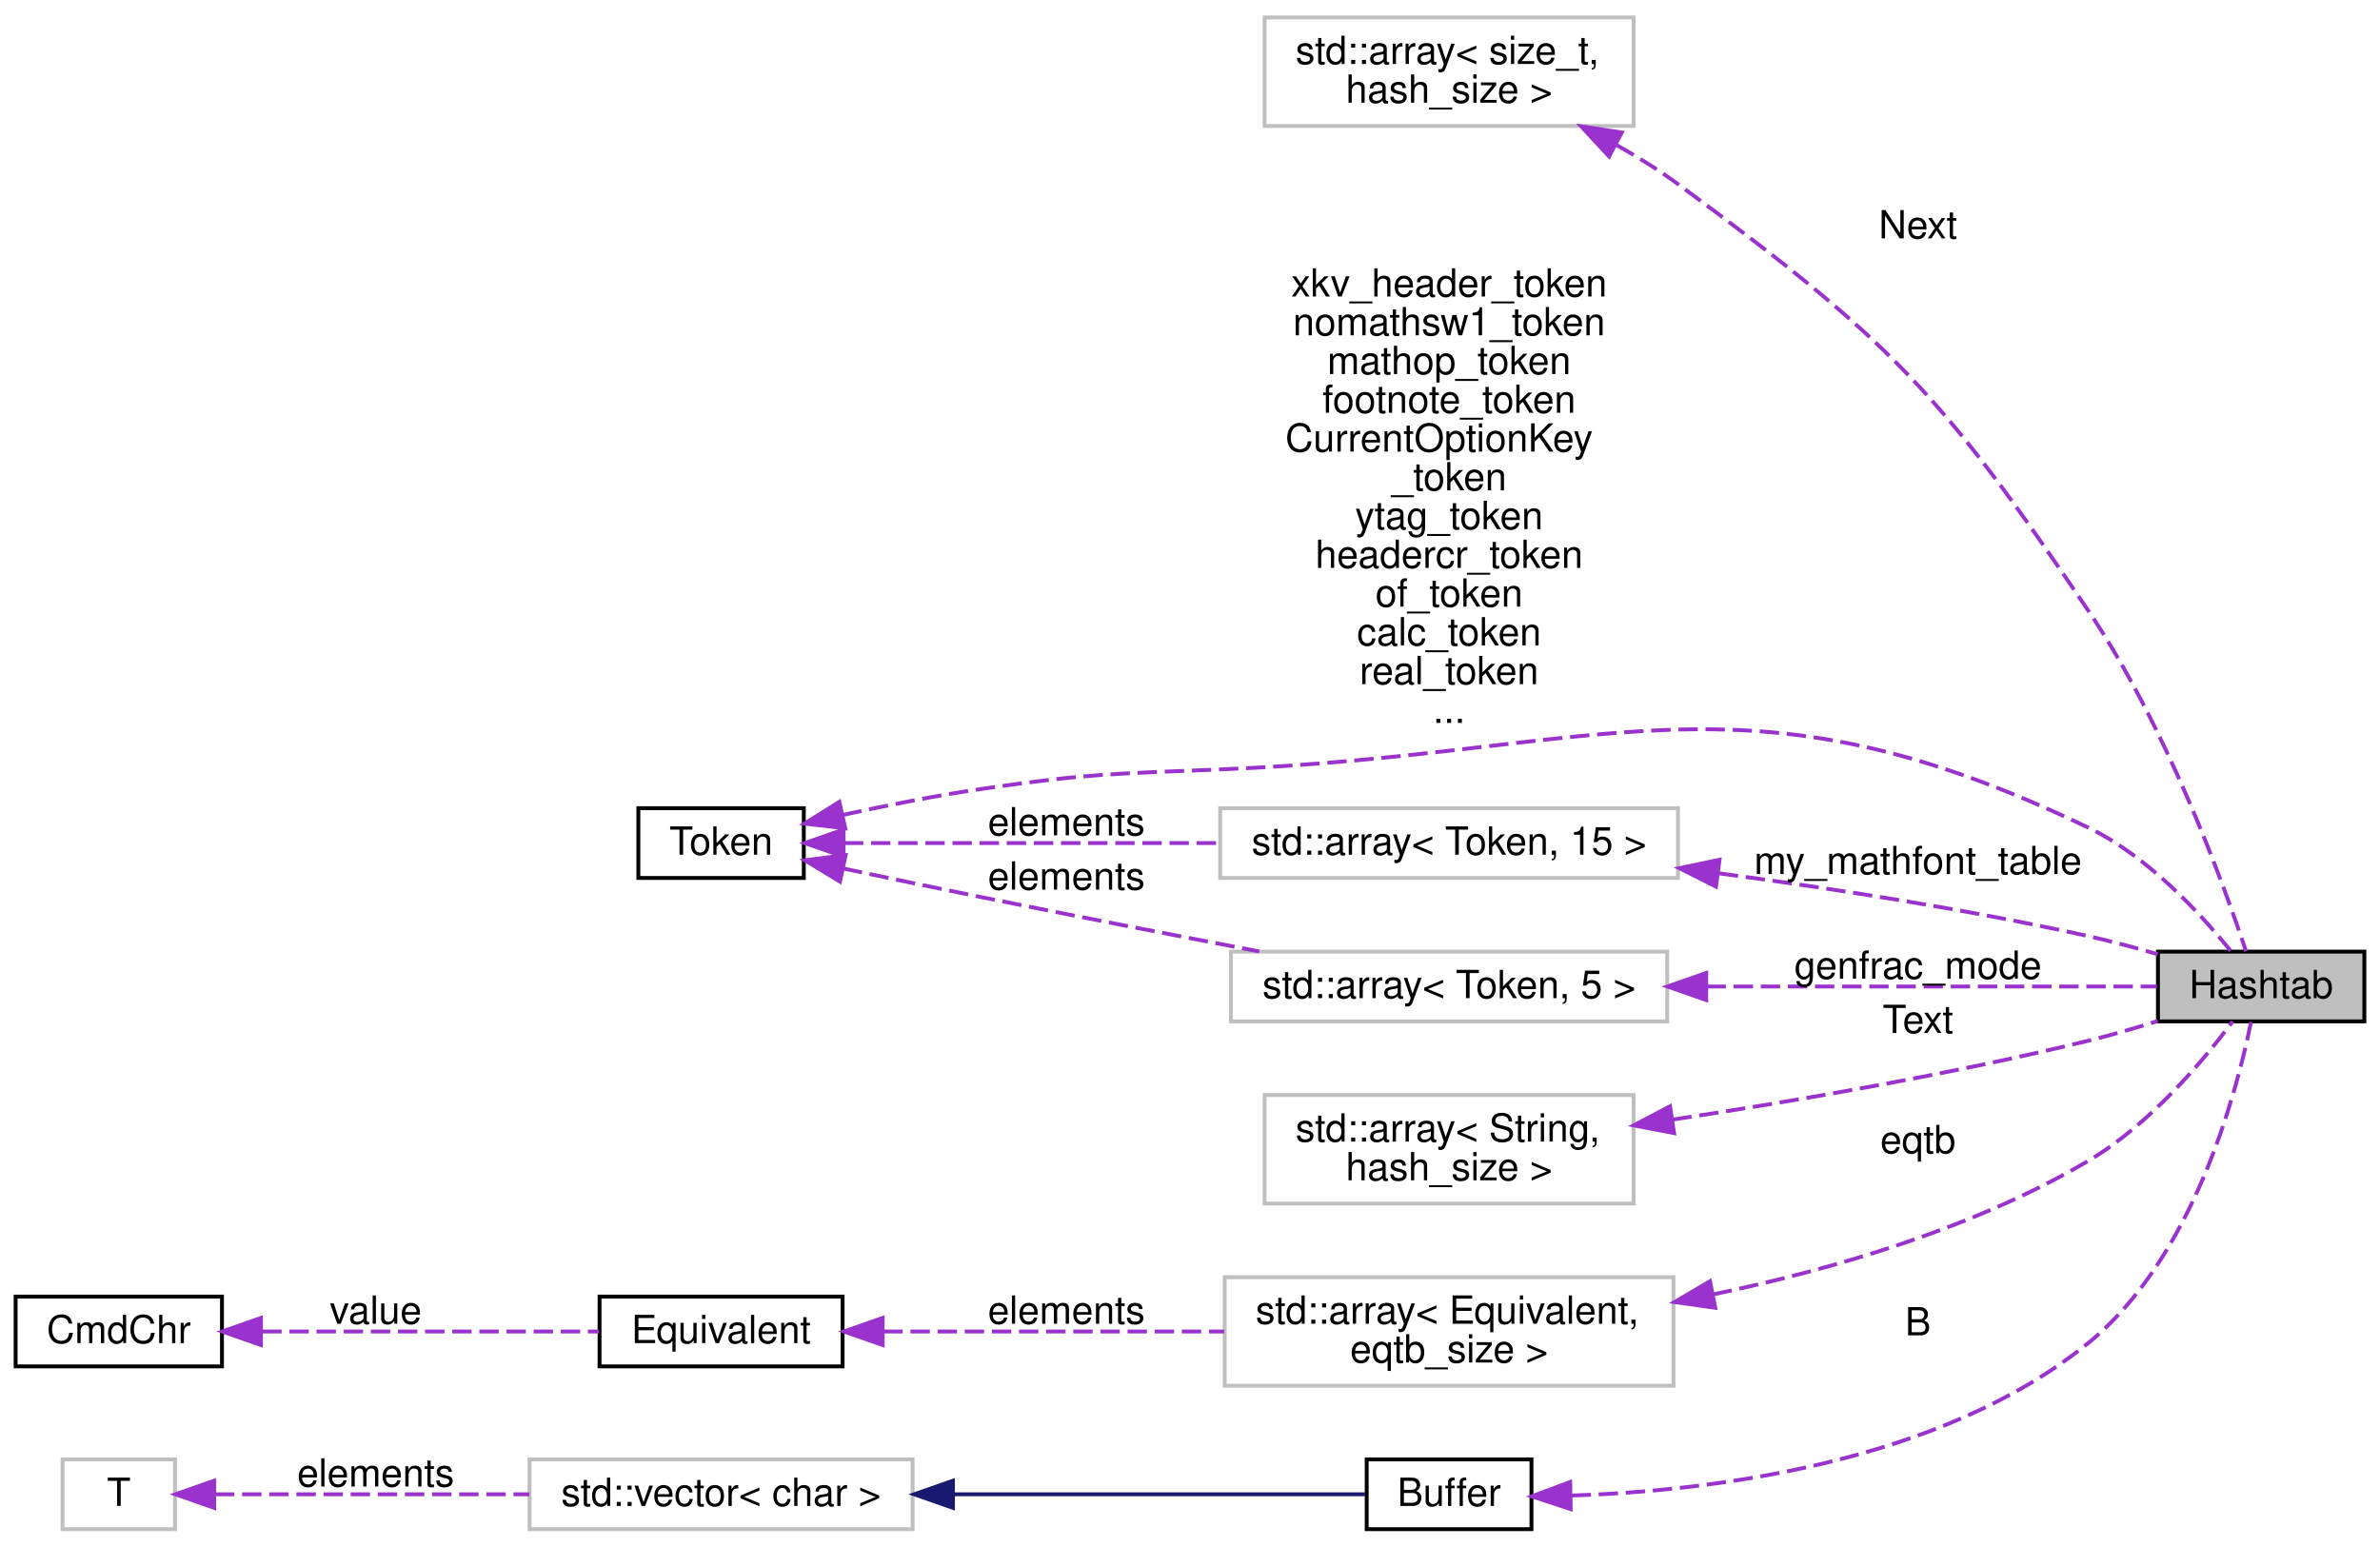
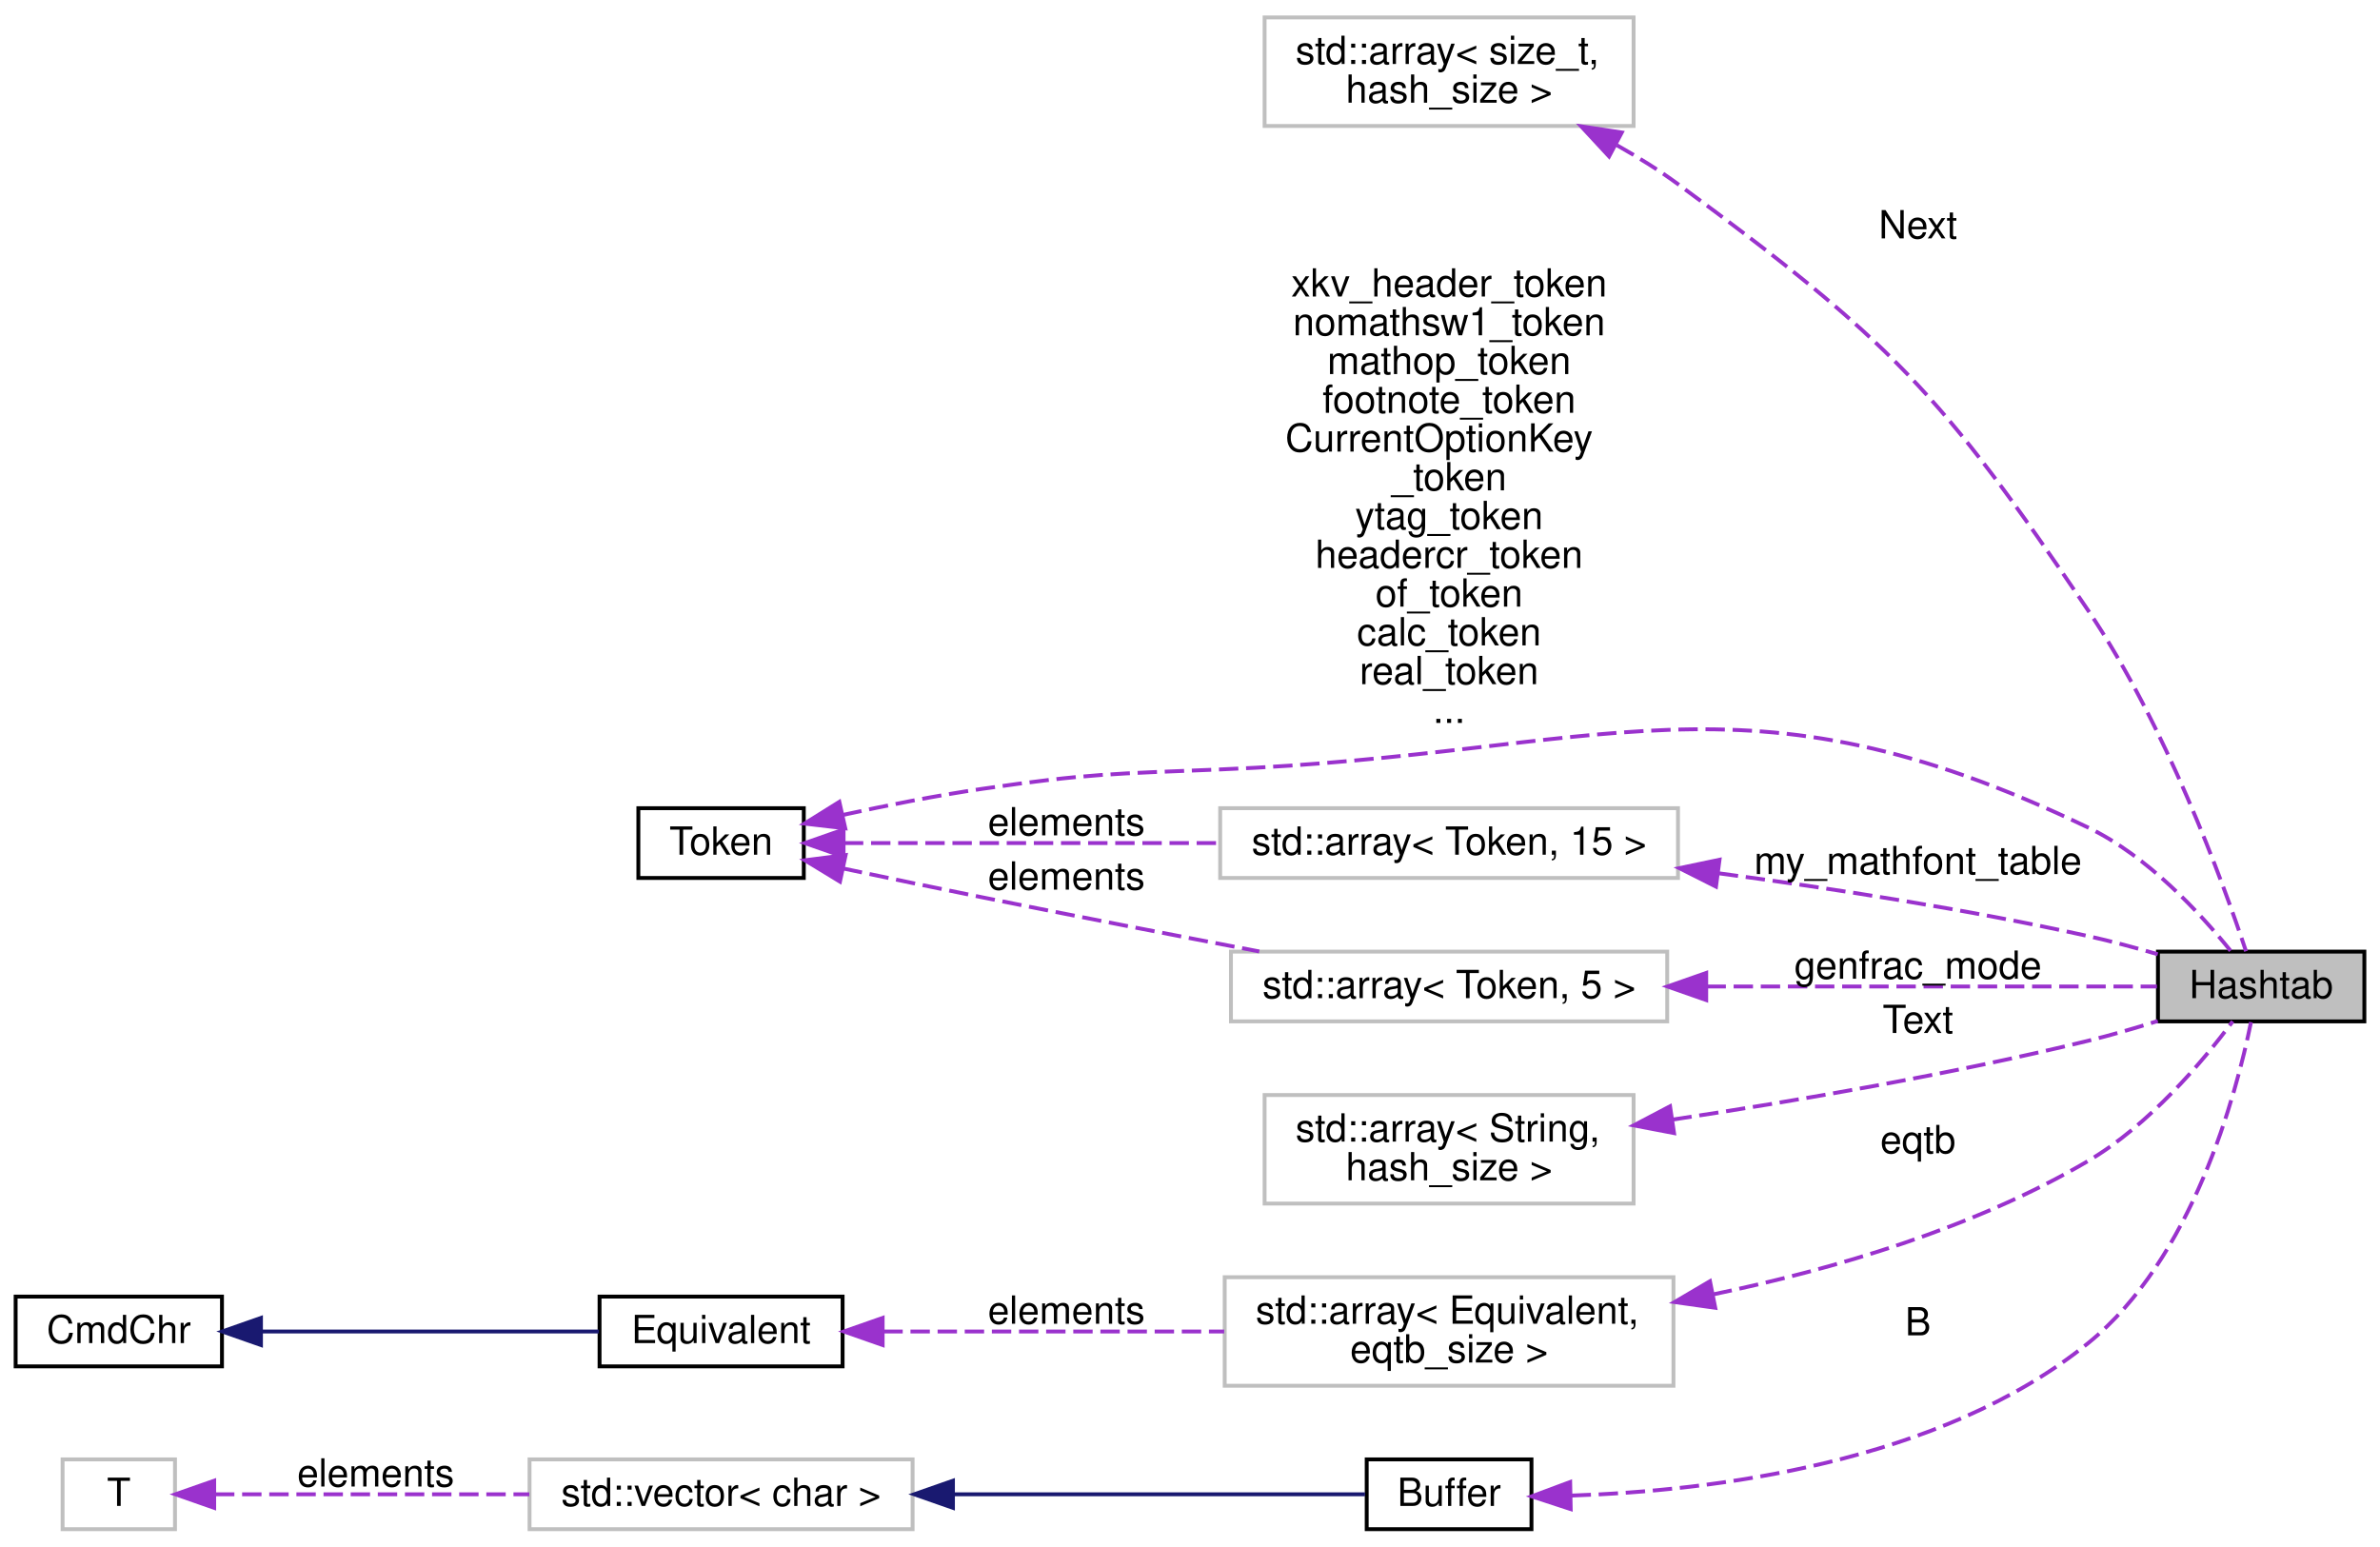
<svg xmlns="http://www.w3.org/2000/svg" xmlns:xlink="http://www.w3.org/1999/xlink" width="614pt" height="399pt" viewBox="0.00 0.00 613.93 399.00">
  <g id="graph0" class="graph" transform="scale(1 1) rotate(0) translate(4 395)">
    <g id="node1" class="node">
      <g id="a_node1">
        <a xlink:title=" ">
          <polygon fill="#bfbfbf" stroke="black" points="552.68,-131.5 552.68,-149.5 605.93,-149.5 605.93,-131.5 552.68,-131.5" />
          <text text-anchor="middle" x="579.31" y="-137.5" font-family="Helvetica,sans-Serif" font-size="10.00">Hashtab</text>
        </a>
      </g>
    </g>
    <g id="node2" class="node">
      <g id="a_node2">
        <a xlink:title=" ">
          <polygon fill="none" stroke="#bfbfbf" points="322.21,-362.5 322.21,-390.5 417.4,-390.5 417.4,-362.5 322.21,-362.5" />
          <text text-anchor="start" x="330.21" y="-378.5" font-family="Helvetica,sans-Serif" font-size="10.00">std::array&lt; size_t,</text>
          <text text-anchor="middle" x="369.81" y="-368.5" font-family="Helvetica,sans-Serif" font-size="10.00"> hash_size &gt;</text>
        </a>
      </g>
    </g>
    <g id="edge1" class="edge">
      <path fill="none" stroke="#9a32cd" stroke-dasharray="5,2" d="M413.1,-357.53C418.58,-354.45 423.97,-351.09 428.86,-347.5 483.51,-307.31 496.7,-293.71 534.68,-237.5 554.74,-207.82 569.45,-167.42 575.4,-149.59" />
      <polygon fill="#9a32cd" stroke="#9a32cd" points="411.08,-354.64 403.88,-362.41 414.36,-360.82 411.08,-354.64" />
      <text text-anchor="middle" x="490.77" y="-333.5" font-family="Helvetica,sans-Serif" font-size="10.00"> Next</text>
    </g>
    <g id="node3" class="node">
      <g id="a_node3">
        <a xlink:title=" ">
          <polygon fill="none" stroke="#bfbfbf" points="310.75,-168.5 310.75,-186.5 428.86,-186.5 428.86,-168.5 310.75,-168.5" />
          <text text-anchor="middle" x="369.81" y="-174.5" font-family="Helvetica,sans-Serif" font-size="10.00">std::array&lt; Token, 15 &gt;</text>
        </a>
      </g>
    </g>
    <g id="edge2" class="edge">
      <path fill="none" stroke="#9a32cd" stroke-dasharray="5,2" d="M439.4,-169.7C468.9,-165.76 503.67,-160.36 534.68,-153.5 540.55,-152.2 546.78,-150.53 552.63,-148.82" />
      <polygon fill="#9a32cd" stroke="#9a32cd" points="438.66,-166.26 429.2,-171.03 439.57,-173.2 438.66,-166.26" />
      <text text-anchor="middle" x="490.77" y="-169.5" font-family="Helvetica,sans-Serif" font-size="10.00"> my_mathfont_table</text>
    </g>
    <g id="node4" class="node">
      <g id="a_node4">
        <a xlink:href="../../d9/d27/struct_token.html" target="_top" xlink:title=" ">
          <polygon fill="none" stroke="black" points="160.65,-168.5 160.65,-186.5 203.33,-186.5 203.33,-168.5 160.65,-168.5" />
          <text text-anchor="middle" x="181.99" y="-174.5" font-family="Helvetica,sans-Serif" font-size="10.00">Token</text>
        </a>
      </g>
    </g>
    <g id="edge4" class="edge">
      <path fill="none" stroke="#9a32cd" stroke-dasharray="5,2" d="M213.32,-184.74C224.59,-187.2 237.53,-189.77 249.4,-191.5 276.47,-195.44 283.42,-195.39 310.75,-196.5 410.42,-200.55 444.76,-224.67 534.68,-181.5 550.05,-174.12 563.63,-159.37 571.41,-149.72" />
      <polygon fill="#9a32cd" stroke="#9a32cd" points="214.03,-181.31 203.51,-182.53 212.5,-188.14 214.03,-181.31" />
      <text text-anchor="middle" x="369.81" y="-318.5" font-family="Helvetica,sans-Serif" font-size="10.00"> xkv_header_token</text>
      <text text-anchor="middle" x="369.81" y="-308.5" font-family="Helvetica,sans-Serif" font-size="10.00">nomathsw1_token</text>
      <text text-anchor="middle" x="369.81" y="-298.5" font-family="Helvetica,sans-Serif" font-size="10.00">mathop_token</text>
      <text text-anchor="middle" x="369.81" y="-288.5" font-family="Helvetica,sans-Serif" font-size="10.00">footnote_token</text>
      <text text-anchor="start" x="327.55" y="-278.5" font-family="Helvetica,sans-Serif" font-size="10.00">CurrentOptionKey</text>
      <text text-anchor="middle" x="369.81" y="-268.5" font-family="Helvetica,sans-Serif" font-size="10.00">_token</text>
      <text text-anchor="middle" x="369.81" y="-258.5" font-family="Helvetica,sans-Serif" font-size="10.00">ytag_token</text>
      <text text-anchor="middle" x="369.81" y="-248.5" font-family="Helvetica,sans-Serif" font-size="10.00">headercr_token</text>
      <text text-anchor="middle" x="369.81" y="-238.5" font-family="Helvetica,sans-Serif" font-size="10.00">of_token</text>
      <text text-anchor="middle" x="369.81" y="-228.5" font-family="Helvetica,sans-Serif" font-size="10.00">calc_token</text>
      <text text-anchor="middle" x="369.81" y="-218.5" font-family="Helvetica,sans-Serif" font-size="10.00">real_token</text>
      <text text-anchor="middle" x="369.81" y="-208.5" font-family="Helvetica,sans-Serif" font-size="10.00">...</text>
    </g>
    <g id="edge3" class="edge">
      <path fill="none" stroke="#9a32cd" stroke-dasharray="5,2" d="M213.68,-177.5C239.92,-177.5 278.4,-177.5 310.47,-177.5" />
      <polygon fill="#9a32cd" stroke="#9a32cd" points="213.59,-174 203.59,-177.5 213.59,-181 213.59,-174" />
      <text text-anchor="middle" x="271.08" y="-179.5" font-family="Helvetica,sans-Serif" font-size="10.00"> elements</text>
    </g>
    <g id="node6" class="node">
      <g id="a_node6">
        <a xlink:title=" ">
          <polygon fill="none" stroke="#bfbfbf" points="313.53,-131.5 313.53,-149.5 426.08,-149.5 426.08,-131.5 313.53,-131.5" />
          <text text-anchor="middle" x="369.81" y="-137.5" font-family="Helvetica,sans-Serif" font-size="10.00">std::array&lt; Token, 5 &gt;</text>
        </a>
      </g>
    </g>
    <g id="edge7" class="edge">
      <path fill="none" stroke="#9a32cd" stroke-dasharray="5,2" d="M213.44,-170.96C224.73,-168.57 237.64,-165.87 249.4,-163.5 272.89,-158.76 299.02,-153.7 320.83,-149.54" />
      <polygon fill="#9a32cd" stroke="#9a32cd" points="212.66,-167.55 203.61,-173.06 214.12,-174.4 212.66,-167.55" />
      <text text-anchor="middle" x="271.08" y="-165.5" font-family="Helvetica,sans-Serif" font-size="10.00"> elements</text>
    </g>
    <g id="node5" class="node">
      <g id="a_node5">
        <a xlink:title=" ">
          <polygon fill="none" stroke="#bfbfbf" points="322.21,-84.5 322.21,-112.5 417.4,-112.5 417.4,-84.5 322.21,-84.5" />
          <text text-anchor="start" x="330.21" y="-100.5" font-family="Helvetica,sans-Serif" font-size="10.00">std::array&lt; String,</text>
          <text text-anchor="middle" x="369.81" y="-90.5" font-family="Helvetica,sans-Serif" font-size="10.00"> hash_size &gt;</text>
        </a>
      </g>
    </g>
    <g id="edge5" class="edge">
      <path fill="none" stroke="#9a32cd" stroke-dasharray="5,2" d="M427.43,-106.16C459.18,-110.95 499.39,-117.87 534.68,-126.5 540.56,-127.94 546.79,-129.75 552.64,-131.6" />
      <polygon fill="#9a32cd" stroke="#9a32cd" points="427.84,-102.68 417.43,-104.67 426.81,-109.6 427.84,-102.68" />
      <text text-anchor="middle" x="490.77" y="-128.5" font-family="Helvetica,sans-Serif" font-size="10.00"> Text</text>
    </g>
    <g id="edge6" class="edge">
      <path fill="none" stroke="#9a32cd" stroke-dasharray="5,2" d="M436.21,-140.5C475.57,-140.5 523.5,-140.5 552.42,-140.5" />
      <polygon fill="#9a32cd" stroke="#9a32cd" points="436.14,-137 426.14,-140.5 436.14,-144 436.14,-137" />
      <text text-anchor="middle" x="490.77" y="-142.5" font-family="Helvetica,sans-Serif" font-size="10.00"> genfrac_mode</text>
    </g>
    <g id="node7" class="node">
      <g id="a_node7">
        <a xlink:title=" ">
          <polygon fill="none" stroke="#bfbfbf" points="311.92,-37.5 311.92,-65.5 427.69,-65.5 427.69,-37.5 311.92,-37.5" />
          <text text-anchor="start" x="319.92" y="-53.5" font-family="Helvetica,sans-Serif" font-size="10.00">std::array&lt; Equivalent,</text>
          <text text-anchor="middle" x="369.81" y="-43.5" font-family="Helvetica,sans-Serif" font-size="10.00"> eqtb_size &gt;</text>
        </a>
      </g>
    </g>
    <g id="edge8" class="edge">
      <path fill="none" stroke="#9a32cd" stroke-dasharray="5,2" d="M437.84,-61.05C468.85,-67.53 505.24,-78.18 534.68,-95.5 550.44,-104.77 564.3,-121.25 571.97,-131.49" />
      <polygon fill="#9a32cd" stroke="#9a32cd" points="438.47,-57.61 427.98,-59.09 437.11,-64.47 438.47,-57.61" />
      <text text-anchor="middle" x="490.77" y="-97.5" font-family="Helvetica,sans-Serif" font-size="10.00"> eqtb</text>
    </g>
    <g id="node8" class="node">
      <g id="a_node8">
-         <a xlink:href="../../dd/d25/class_equivalent.html" target="_top" xlink:title=" ">
+         <a xlink:href="../../d9/dd2/struct_equivalent.html" target="_top" xlink:title=" ">
          <polygon fill="none" stroke="black" points="150.64,-42.5 150.64,-60.5 213.34,-60.5 213.34,-42.5 150.64,-42.5" />
          <text text-anchor="middle" x="181.99" y="-48.5" font-family="Helvetica,sans-Serif" font-size="10.00">Equivalent</text>
        </a>
      </g>
    </g>
    <g id="edge9" class="edge">
      <path fill="none" stroke="#9a32cd" stroke-dasharray="5,2" d="M223.85,-51.5C249.66,-51.5 283.37,-51.5 311.78,-51.5" />
      <polygon fill="#9a32cd" stroke="#9a32cd" points="223.67,-48 213.67,-51.5 223.67,-55 223.67,-48" />
      <text text-anchor="middle" x="271.08" y="-53.5" font-family="Helvetica,sans-Serif" font-size="10.00"> elements</text>
    </g>
    <g id="node9" class="node">
      <g id="a_node9">
        <a xlink:href="../../de/d72/class_cmd_chr.html" target="_top" xlink:title=" ">
          <polygon fill="none" stroke="black" points="0,-42.5 0,-60.5 53.23,-60.5 53.23,-42.5 0,-42.5" />
          <text text-anchor="middle" x="26.61" y="-48.5" font-family="Helvetica,sans-Serif" font-size="10.00">CmdChr</text>
        </a>
      </g>
    </g>
    <g id="edge10" class="edge">
-       <path fill="none" stroke="#9a32cd" stroke-dasharray="5,2" d="M63.63,-51.5C90.03,-51.5 125.47,-51.5 150.48,-51.5" />
-       <polygon fill="#9a32cd" stroke="#9a32cd" points="63.29,-48 53.29,-51.5 63.29,-55 63.29,-48" />
-       <text text-anchor="middle" x="92.9" y="-53.5" font-family="Helvetica,sans-Serif" font-size="10.00"> value</text>
+       <path fill="none" stroke="midnightblue" d="M63.63,-51.5C90.03,-51.5 125.47,-51.5 150.48,-51.5" />
+       <polygon fill="midnightblue" stroke="midnightblue" points="63.29,-48 53.29,-51.5 63.29,-55 63.29,-48" />
    </g>
    <g id="node10" class="node">
      <g id="a_node10">
        <a xlink:href="../../d5/d2a/class_buffer.html" target="_top" xlink:title="a big structure">
          <polygon fill="none" stroke="black" points="348.55,-0.5 348.55,-18.5 391.06,-18.5 391.06,-0.5 348.55,-0.5" />
          <text text-anchor="middle" x="369.81" y="-6.5" font-family="Helvetica,sans-Serif" font-size="10.00">Buffer</text>
        </a>
      </g>
    </g>
    <g id="edge11" class="edge">
      <path fill="none" stroke="#9a32cd" stroke-dasharray="5,2" d="M401.4,-9.17C437.15,-10.36 496.27,-17.39 534.68,-48.5 561.61,-70.31 572.88,-112.65 576.68,-131.3" />
      <polygon fill="#9a32cd" stroke="#9a32cd" points="401.18,-5.67 391.11,-8.97 401.04,-12.67 401.18,-5.67" />
      <text text-anchor="middle" x="490.77" y="-50.5" font-family="Helvetica,sans-Serif" font-size="10.00"> B</text>
    </g>
    <g id="node11" class="node">
      <g id="a_node11">
        <a xlink:title="STL class.">
          <polygon fill="none" stroke="#bfbfbf" points="132.58,-0.5 132.58,-18.5 231.4,-18.5 231.4,-0.5 132.58,-0.5" />
          <text text-anchor="middle" x="181.99" y="-6.5" font-family="Helvetica,sans-Serif" font-size="10.00">std::vector&lt; char &gt;</text>
        </a>
      </g>
    </g>
    <g id="edge12" class="edge">
      <path fill="none" stroke="midnightblue" d="M241.83,-9.5C278.18,-9.5 322.62,-9.5 348.12,-9.5" />
      <polygon fill="midnightblue" stroke="midnightblue" points="241.81,-6 231.81,-9.5 241.81,-13 241.81,-6" />
    </g>
    <g id="node12" class="node">
      <g id="a_node12">
        <a xlink:title=" ">
          <polygon fill="none" stroke="#bfbfbf" points="12.11,-0.5 12.11,-18.5 41.11,-18.5 41.11,-0.5 12.11,-0.5" />
          <text text-anchor="middle" x="26.61" y="-6.5" font-family="Helvetica,sans-Serif" font-size="10.00">T</text>
        </a>
      </g>
    </g>
    <g id="edge13" class="edge">
      <path fill="none" stroke="#9a32cd" stroke-dasharray="5,2" d="M51.43,-9.5C73.02,-9.5 105.49,-9.5 132.52,-9.5" />
      <polygon fill="#9a32cd" stroke="#9a32cd" points="51.22,-6 41.22,-9.5 51.22,-13 51.22,-6" />
      <text text-anchor="middle" x="92.9" y="-11.5" font-family="Helvetica,sans-Serif" font-size="10.00"> elements</text>
    </g>
  </g>
</svg>
